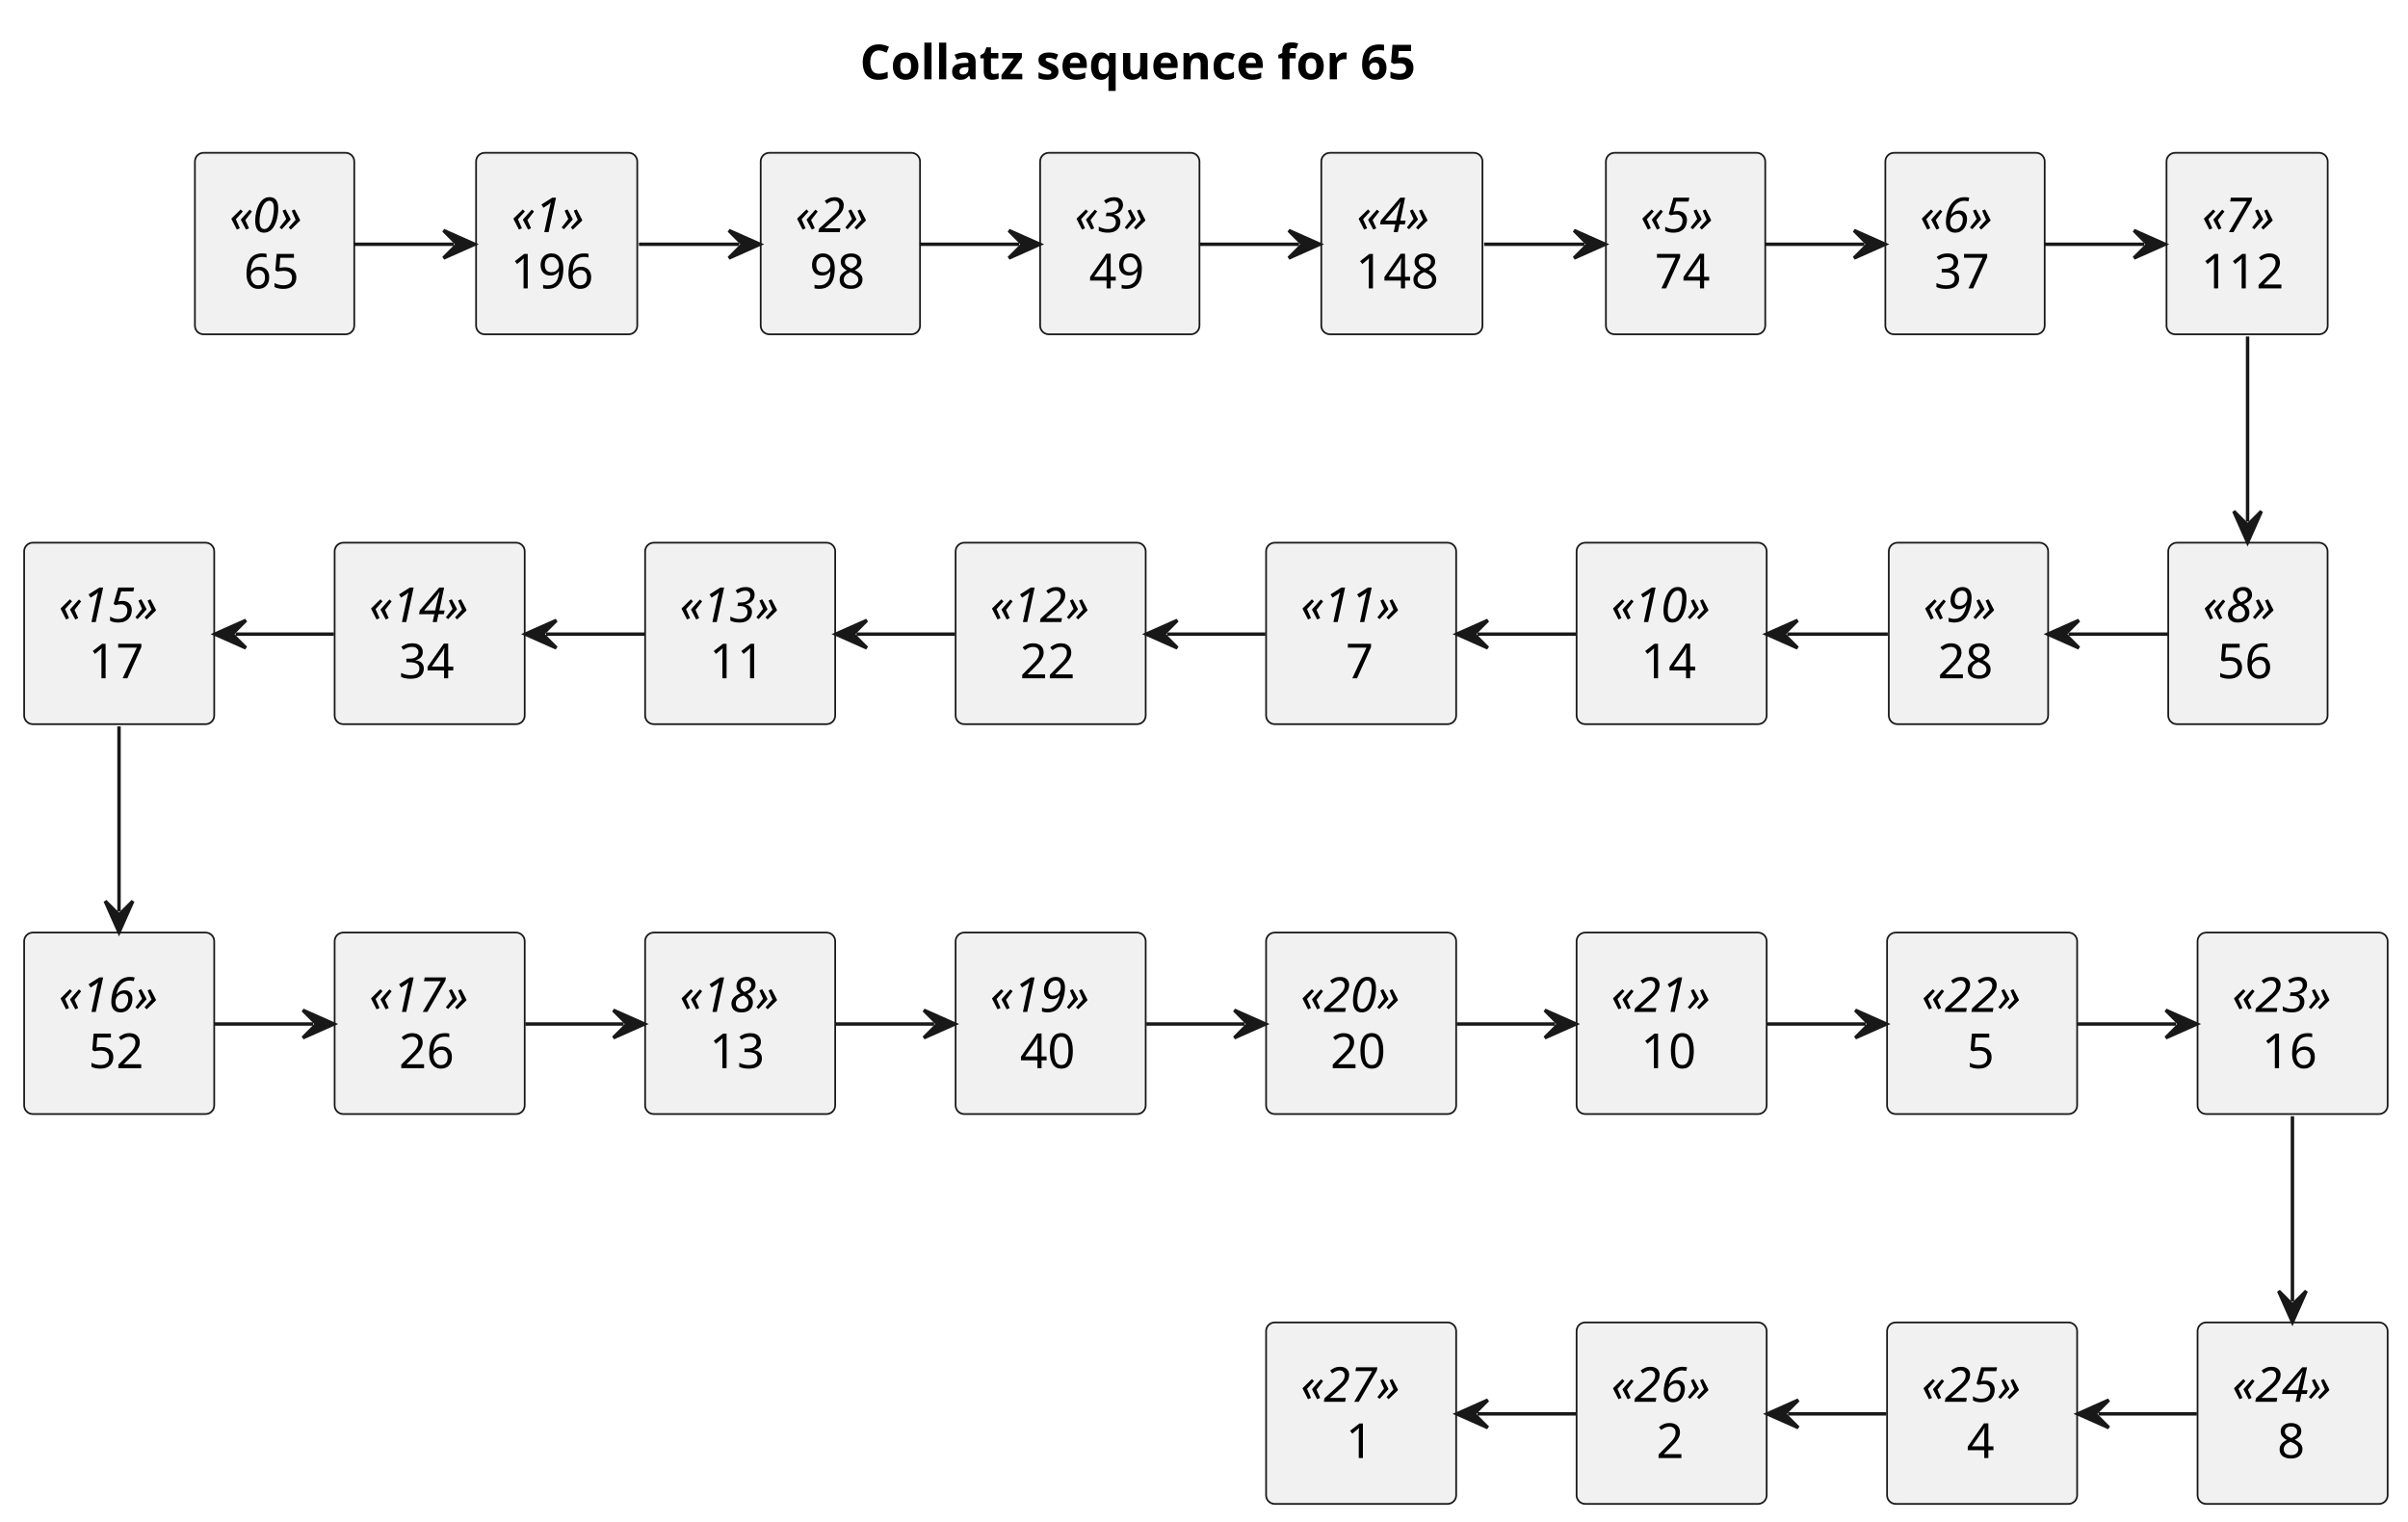
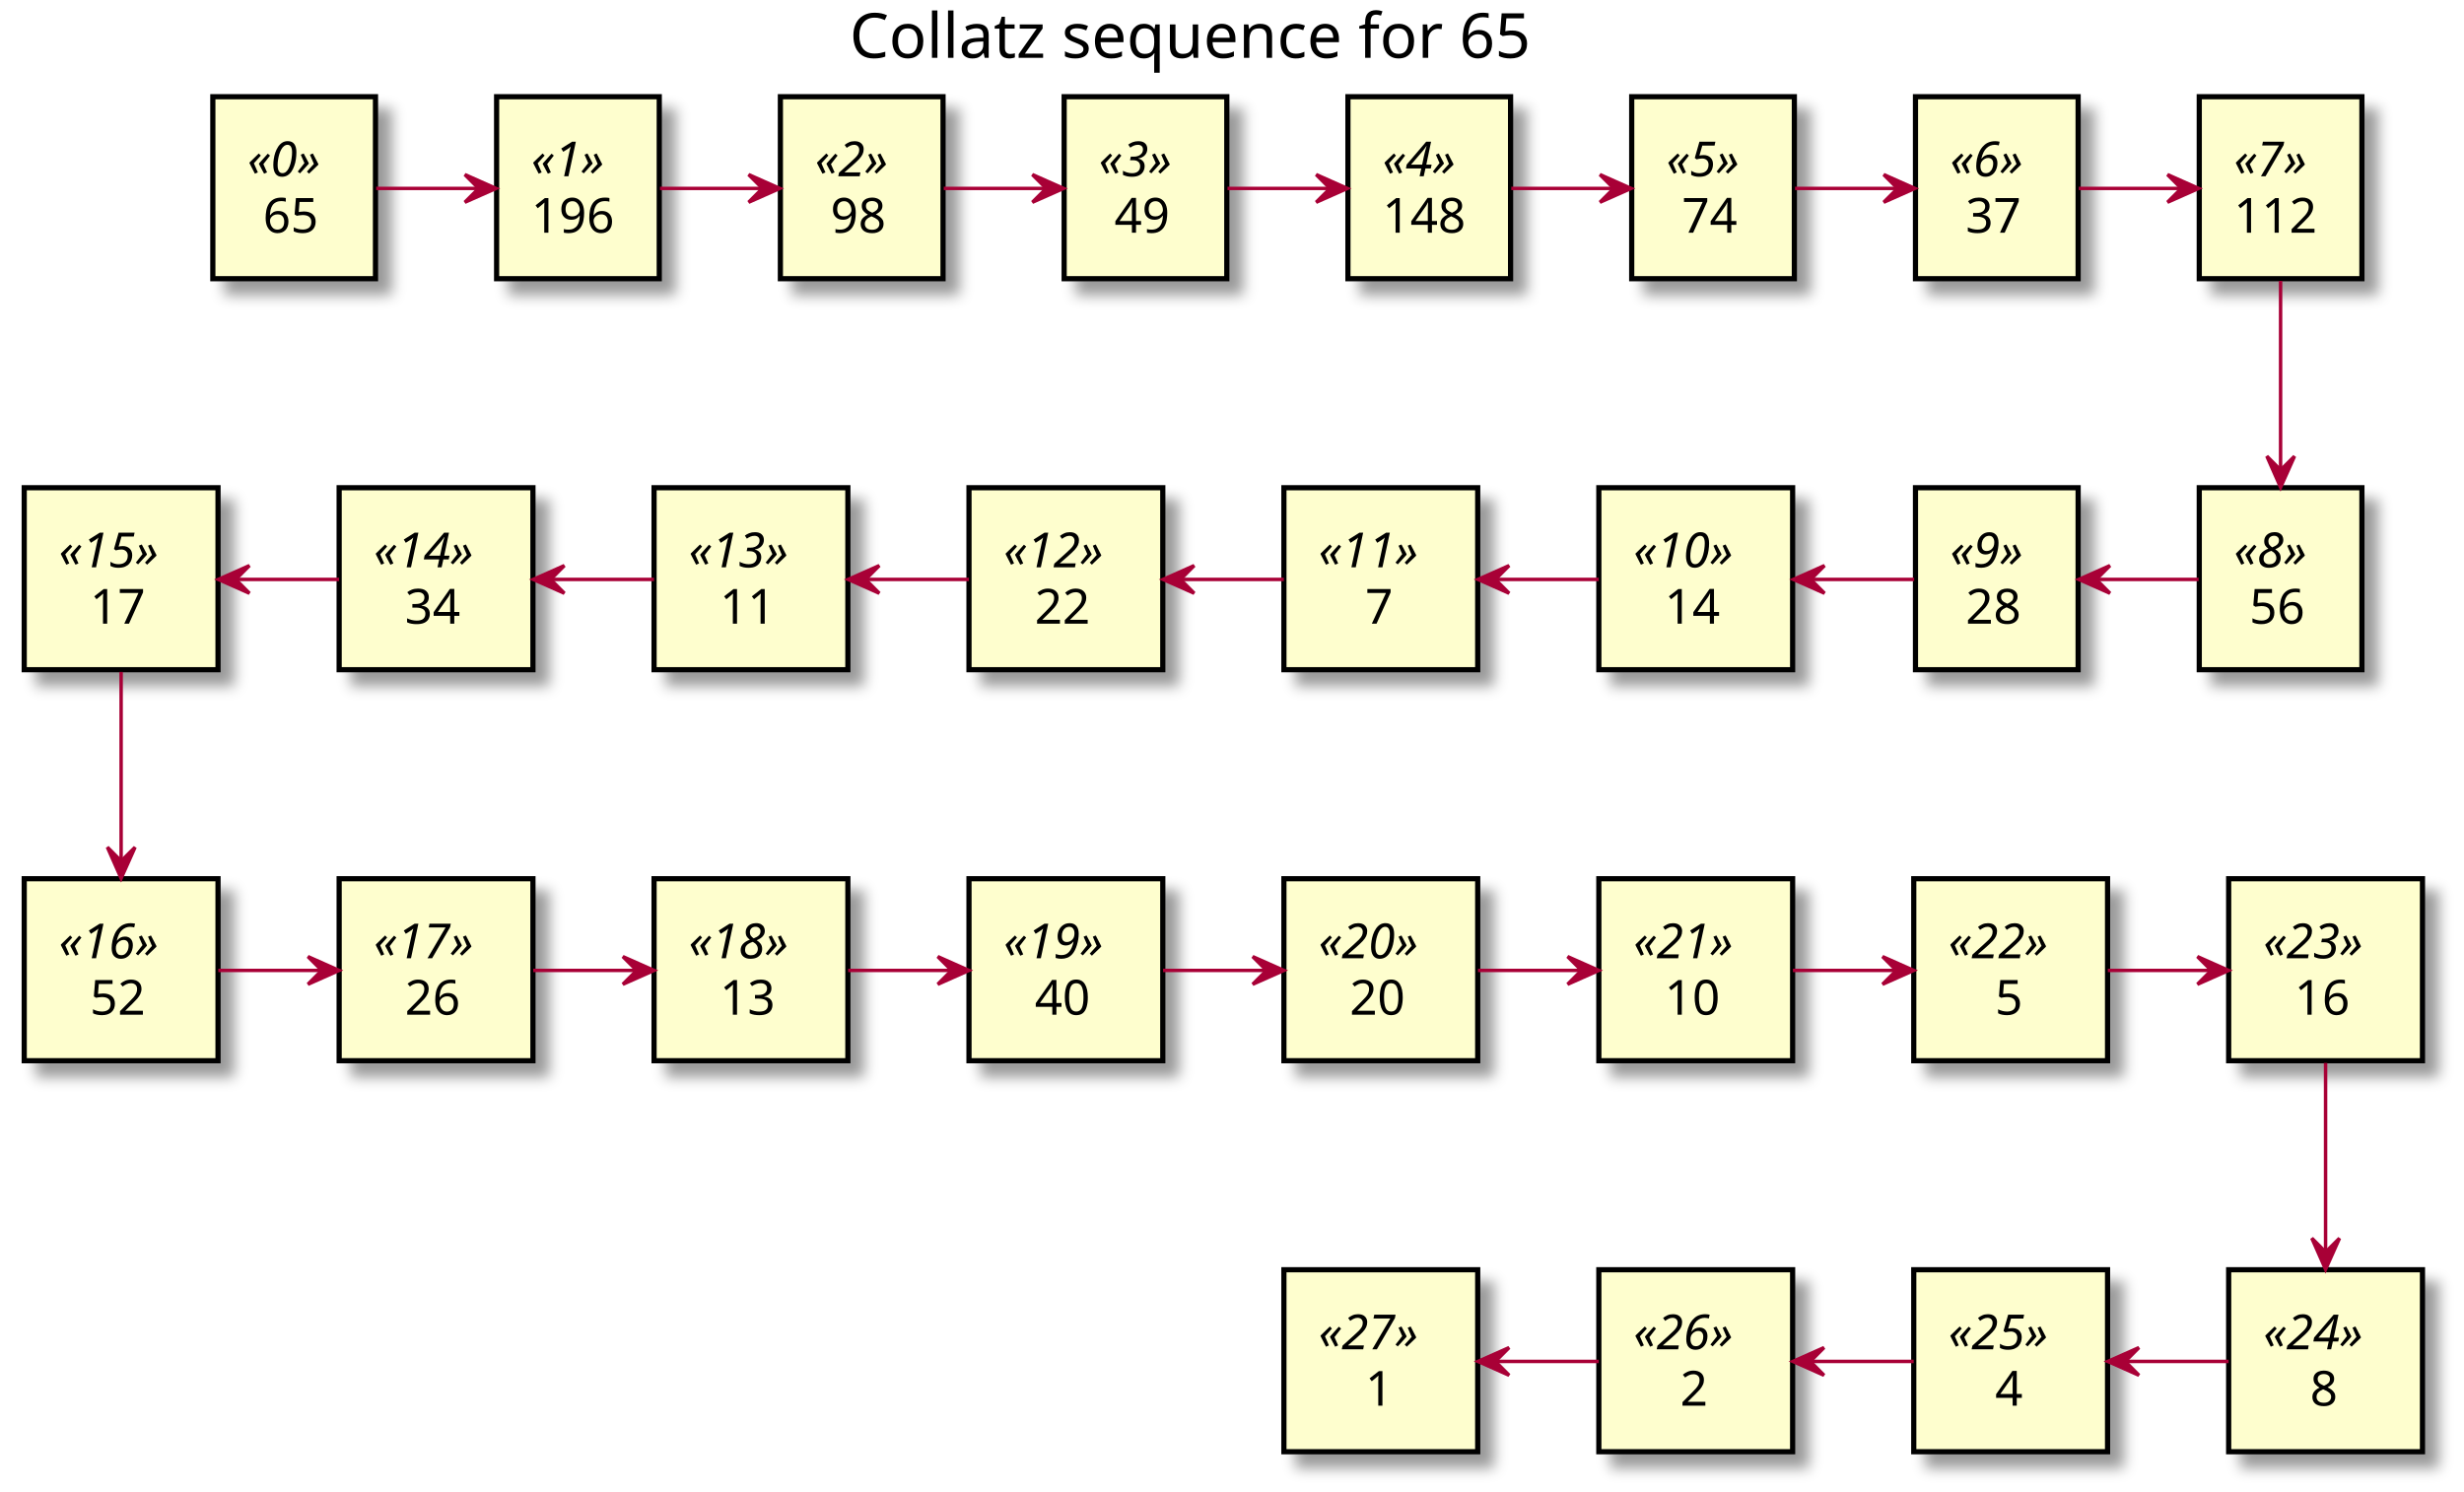
- <svg xmlns="http://www.w3.org/2000/svg" contentStyleType="text/css" height="441px" preserveAspectRatio="none" style="width:698px;height:441px;background:#FFFFFF;" version="1.1" viewBox="0 0 698 441" width="698px" zoomAndPan="magnify">
-   <defs />
+ <svg xmlns="http://www.w3.org/2000/svg" contentScriptType="application/ecmascript" contentStyleType="text/css" height="431px" preserveAspectRatio="none" style="width:712px;height:431px;background:#FFFFFF;" version="1.1" viewBox="0 0 712 431" width="712px" zoomAndPan="magnify">
+   <defs>
+     <filter height="300%" id="fkxlsqg061v2a" width="300%" x="-1" y="-1">
+       <feGaussianBlur result="blurOut" stdDeviation="2.0" />
+       <feColorMatrix in="blurOut" result="blurOut2" type="matrix" values="0 0 0 0 0 0 0 0 0 0 0 0 0 0 0 0 0 0 .4 0" />
+       <feOffset dx="4.0" dy="4.0" in="blurOut2" result="blurOut3" />
+       <feBlend in="SourceGraphic" in2="blurOut3" mode="normal" />
+     </filter>
+   </defs>
  <g>
-     <text fill="#000000" font-family="sans-serif" font-size="14" font-weight="bold" lengthAdjust="spacing" textLength="185.568" x="249.264" y="22.995">Collatz sequence for 65</text>
-     <g id="elem_65">
-       <rect fill="#F1F1F1" height="52.594" rx="2.5" ry="2.5" style="stroke:#181818;stroke-width:0.5;" width="46.188" x="56.5" y="44.297" />
-       <text fill="#000000" font-family="sans-serif" font-size="14" font-style="italic" lengthAdjust="spacing" textLength="26.189" x="66.5" y="67.292">«0»</text>
-       <text fill="#000000" font-family="sans-serif" font-size="14" lengthAdjust="spacing" textLength="17.814" x="70.687" y="83.589">65</text>
-     </g>
-     <g id="elem_196">
-       <rect fill="#F1F1F1" height="52.594" rx="2.5" ry="2.5" style="stroke:#181818;stroke-width:0.5;" width="46.722" x="138" y="44.297" />
-       <text fill="#000000" font-family="sans-serif" font-size="14" font-style="italic" lengthAdjust="spacing" textLength="26.189" x="148.267" y="67.292">«1»</text>
-       <text fill="#000000" font-family="sans-serif" font-size="14" lengthAdjust="spacing" textLength="26.722" x="148" y="83.589">196</text>
-     </g>
-     <g id="elem_98">
-       <rect fill="#F1F1F1" height="52.594" rx="2.5" ry="2.5" style="stroke:#181818;stroke-width:0.5;" width="46.188" x="220.5" y="44.297" />
-       <text fill="#000000" font-family="sans-serif" font-size="14" font-style="italic" lengthAdjust="spacing" textLength="26.189" x="230.5" y="67.292">«2»</text>
-       <text fill="#000000" font-family="sans-serif" font-size="14" lengthAdjust="spacing" textLength="17.814" x="234.687" y="83.589">98</text>
-     </g>
-     <g id="elem_49">
-       <rect fill="#F1F1F1" height="52.594" rx="2.5" ry="2.5" style="stroke:#181818;stroke-width:0.5;" width="46.188" x="301.5" y="44.297" />
-       <text fill="#000000" font-family="sans-serif" font-size="14" font-style="italic" lengthAdjust="spacing" textLength="26.189" x="311.5" y="67.292">«3»</text>
-       <text fill="#000000" font-family="sans-serif" font-size="14" lengthAdjust="spacing" textLength="17.814" x="315.687" y="83.589">49</text>
-     </g>
-     <g id="elem_148">
-       <rect fill="#F1F1F1" height="52.594" rx="2.5" ry="2.5" style="stroke:#181818;stroke-width:0.5;" width="46.722" x="383" y="44.297" />
-       <text fill="#000000" font-family="sans-serif" font-size="14" font-style="italic" lengthAdjust="spacing" textLength="26.189" x="393.267" y="67.292">«4»</text>
-       <text fill="#000000" font-family="sans-serif" font-size="14" lengthAdjust="spacing" textLength="26.722" x="393" y="83.589">148</text>
-     </g>
-     <g id="elem_74">
-       <rect fill="#F1F1F1" height="52.594" rx="2.5" ry="2.5" style="stroke:#181818;stroke-width:0.5;" width="46.188" x="465.5" y="44.297" />
-       <text fill="#000000" font-family="sans-serif" font-size="14" font-style="italic" lengthAdjust="spacing" textLength="26.189" x="475.5" y="67.292">«5»</text>
-       <text fill="#000000" font-family="sans-serif" font-size="14" lengthAdjust="spacing" textLength="17.814" x="479.687" y="83.589">74</text>
-     </g>
-     <g id="elem_37">
-       <rect fill="#F1F1F1" height="52.594" rx="2.5" ry="2.5" style="stroke:#181818;stroke-width:0.5;" width="46.188" x="546.5" y="44.297" />
-       <text fill="#000000" font-family="sans-serif" font-size="14" font-style="italic" lengthAdjust="spacing" textLength="26.189" x="556.5" y="67.292">«6»</text>
-       <text fill="#000000" font-family="sans-serif" font-size="14" lengthAdjust="spacing" textLength="17.814" x="560.687" y="83.589">37</text>
-     </g>
-     <g id="elem_112">
-       <rect fill="#F1F1F1" height="52.594" rx="2.5" ry="2.5" style="stroke:#181818;stroke-width:0.5;" width="46.722" x="628" y="44.297" />
-       <text fill="#000000" font-family="sans-serif" font-size="14" font-style="italic" lengthAdjust="spacing" textLength="26.189" x="638.267" y="67.292">«7»</text>
-       <text fill="#000000" font-family="sans-serif" font-size="14" lengthAdjust="spacing" textLength="26.722" x="638" y="83.589">112</text>
-     </g>
-     <g id="elem_56">
-       <rect fill="#F1F1F1" height="52.594" rx="2.5" ry="2.5" style="stroke:#181818;stroke-width:0.5;" width="46.188" x="628.5" y="157.297" />
-       <text fill="#000000" font-family="sans-serif" font-size="14" font-style="italic" lengthAdjust="spacing" textLength="26.189" x="638.5" y="180.292">«8»</text>
-       <text fill="#000000" font-family="sans-serif" font-size="14" lengthAdjust="spacing" textLength="17.814" x="642.687" y="196.589">56</text>
-     </g>
-     <g id="elem_28">
-       <rect fill="#F1F1F1" height="52.594" rx="2.5" ry="2.5" style="stroke:#181818;stroke-width:0.5;" width="46.188" x="547.5" y="157.297" />
-       <text fill="#000000" font-family="sans-serif" font-size="14" font-style="italic" lengthAdjust="spacing" textLength="26.189" x="557.5" y="180.292">«9»</text>
-       <text fill="#000000" font-family="sans-serif" font-size="14" lengthAdjust="spacing" textLength="17.814" x="561.687" y="196.589">28</text>
-     </g>
-     <g id="elem_14">
-       <rect fill="#F1F1F1" height="52.594" rx="2.5" ry="2.5" style="stroke:#181818;stroke-width:0.5;" width="55.096" x="457" y="157.297" />
-       <text fill="#000000" font-family="sans-serif" font-size="14" font-style="italic" lengthAdjust="spacing" textLength="35.096" x="467" y="180.292">«10»</text>
-       <text fill="#000000" font-family="sans-serif" font-size="14" lengthAdjust="spacing" textLength="17.814" x="475.641" y="196.589">14</text>
-     </g>
-     <g id="elem_7">
-       <rect fill="#F1F1F1" height="52.594" rx="2.5" ry="2.5" style="stroke:#181818;stroke-width:0.5;" width="55.096" x="367" y="157.297" />
-       <text fill="#000000" font-family="sans-serif" font-size="14" font-style="italic" lengthAdjust="spacing" textLength="35.096" x="377" y="180.292">«11»</text>
-       <text fill="#000000" font-family="sans-serif" font-size="14" lengthAdjust="spacing" textLength="8.907" x="390.094" y="196.589">7</text>
-     </g>
-     <g id="elem_22">
-       <rect fill="#F1F1F1" height="52.594" rx="2.5" ry="2.5" style="stroke:#181818;stroke-width:0.5;" width="55.096" x="277" y="157.297" />
-       <text fill="#000000" font-family="sans-serif" font-size="14" font-style="italic" lengthAdjust="spacing" textLength="35.096" x="287" y="180.292">«12»</text>
-       <text fill="#000000" font-family="sans-serif" font-size="14" lengthAdjust="spacing" textLength="17.814" x="295.641" y="196.589">22</text>
-     </g>
-     <g id="elem_11">
-       <rect fill="#F1F1F1" height="52.594" rx="2.5" ry="2.5" style="stroke:#181818;stroke-width:0.5;" width="55.096" x="187" y="157.297" />
-       <text fill="#000000" font-family="sans-serif" font-size="14" font-style="italic" lengthAdjust="spacing" textLength="35.096" x="197" y="180.292">«13»</text>
-       <text fill="#000000" font-family="sans-serif" font-size="14" lengthAdjust="spacing" textLength="17.814" x="205.641" y="196.589">11</text>
-     </g>
-     <g id="elem_34">
-       <rect fill="#F1F1F1" height="52.594" rx="2.5" ry="2.5" style="stroke:#181818;stroke-width:0.5;" width="55.096" x="97" y="157.297" />
-       <text fill="#000000" font-family="sans-serif" font-size="14" font-style="italic" lengthAdjust="spacing" textLength="35.096" x="107" y="180.292">«14»</text>
-       <text fill="#000000" font-family="sans-serif" font-size="14" lengthAdjust="spacing" textLength="17.814" x="115.641" y="196.589">34</text>
-     </g>
-     <g id="elem_17">
-       <rect fill="#F1F1F1" height="52.594" rx="2.5" ry="2.5" style="stroke:#181818;stroke-width:0.5;" width="55.096" x="7" y="157.297" />
-       <text fill="#000000" font-family="sans-serif" font-size="14" font-style="italic" lengthAdjust="spacing" textLength="35.096" x="17" y="180.292">«15»</text>
-       <text fill="#000000" font-family="sans-serif" font-size="14" lengthAdjust="spacing" textLength="17.814" x="25.641" y="196.589">17</text>
-     </g>
-     <g id="elem_52">
-       <rect fill="#F1F1F1" height="52.594" rx="2.5" ry="2.5" style="stroke:#181818;stroke-width:0.5;" width="55.096" x="7" y="270.297" />
-       <text fill="#000000" font-family="sans-serif" font-size="14" font-style="italic" lengthAdjust="spacing" textLength="35.096" x="17" y="293.292">«16»</text>
-       <text fill="#000000" font-family="sans-serif" font-size="14" lengthAdjust="spacing" textLength="17.814" x="25.641" y="309.589">52</text>
-     </g>
-     <g id="elem_26">
-       <rect fill="#F1F1F1" height="52.594" rx="2.5" ry="2.5" style="stroke:#181818;stroke-width:0.5;" width="55.096" x="97" y="270.297" />
-       <text fill="#000000" font-family="sans-serif" font-size="14" font-style="italic" lengthAdjust="spacing" textLength="35.096" x="107" y="293.292">«17»</text>
-       <text fill="#000000" font-family="sans-serif" font-size="14" lengthAdjust="spacing" textLength="17.814" x="115.641" y="309.589">26</text>
-     </g>
-     <g id="elem_13">
-       <rect fill="#F1F1F1" height="52.594" rx="2.5" ry="2.5" style="stroke:#181818;stroke-width:0.5;" width="55.096" x="187" y="270.297" />
-       <text fill="#000000" font-family="sans-serif" font-size="14" font-style="italic" lengthAdjust="spacing" textLength="35.096" x="197" y="293.292">«18»</text>
-       <text fill="#000000" font-family="sans-serif" font-size="14" lengthAdjust="spacing" textLength="17.814" x="205.641" y="309.589">13</text>
-     </g>
-     <g id="elem_40">
-       <rect fill="#F1F1F1" height="52.594" rx="2.5" ry="2.5" style="stroke:#181818;stroke-width:0.5;" width="55.096" x="277" y="270.297" />
-       <text fill="#000000" font-family="sans-serif" font-size="14" font-style="italic" lengthAdjust="spacing" textLength="35.096" x="287" y="293.292">«19»</text>
-       <text fill="#000000" font-family="sans-serif" font-size="14" lengthAdjust="spacing" textLength="17.814" x="295.641" y="309.589">40</text>
-     </g>
-     <g id="elem_20">
-       <rect fill="#F1F1F1" height="52.594" rx="2.5" ry="2.5" style="stroke:#181818;stroke-width:0.5;" width="55.096" x="367" y="270.297" />
-       <text fill="#000000" font-family="sans-serif" font-size="14" font-style="italic" lengthAdjust="spacing" textLength="35.096" x="377" y="293.292">«20»</text>
-       <text fill="#000000" font-family="sans-serif" font-size="14" lengthAdjust="spacing" textLength="17.814" x="385.641" y="309.589">20</text>
-     </g>
-     <g id="elem_10">
-       <rect fill="#F1F1F1" height="52.594" rx="2.5" ry="2.5" style="stroke:#181818;stroke-width:0.5;" width="55.096" x="457" y="270.297" />
-       <text fill="#000000" font-family="sans-serif" font-size="14" font-style="italic" lengthAdjust="spacing" textLength="35.096" x="467" y="293.292">«21»</text>
-       <text fill="#000000" font-family="sans-serif" font-size="14" lengthAdjust="spacing" textLength="17.814" x="475.641" y="309.589">10</text>
-     </g>
-     <g id="elem_5">
-       <rect fill="#F1F1F1" height="52.594" rx="2.5" ry="2.5" style="stroke:#181818;stroke-width:0.5;" width="55.096" x="547" y="270.297" />
-       <text fill="#000000" font-family="sans-serif" font-size="14" font-style="italic" lengthAdjust="spacing" textLength="35.096" x="557" y="293.292">«22»</text>
-       <text fill="#000000" font-family="sans-serif" font-size="14" lengthAdjust="spacing" textLength="8.907" x="570.094" y="309.589">5</text>
-     </g>
-     <g id="elem_16">
-       <rect fill="#F1F1F1" height="52.594" rx="2.5" ry="2.5" style="stroke:#181818;stroke-width:0.5;" width="55.096" x="637" y="270.297" />
-       <text fill="#000000" font-family="sans-serif" font-size="14" font-style="italic" lengthAdjust="spacing" textLength="35.096" x="647" y="293.292">«23»</text>
-       <text fill="#000000" font-family="sans-serif" font-size="14" lengthAdjust="spacing" textLength="17.814" x="655.641" y="309.589">16</text>
-     </g>
-     <g id="elem_8">
-       <rect fill="#F1F1F1" height="52.594" rx="2.5" ry="2.5" style="stroke:#181818;stroke-width:0.5;" width="55.096" x="637" y="383.297" />
-       <text fill="#000000" font-family="sans-serif" font-size="14" font-style="italic" lengthAdjust="spacing" textLength="35.096" x="647" y="406.292">«24»</text>
-       <text fill="#000000" font-family="sans-serif" font-size="14" lengthAdjust="spacing" textLength="8.907" x="660.094" y="422.589">8</text>
-     </g>
-     <g id="elem_4">
-       <rect fill="#F1F1F1" height="52.594" rx="2.5" ry="2.5" style="stroke:#181818;stroke-width:0.5;" width="55.096" x="547" y="383.297" />
-       <text fill="#000000" font-family="sans-serif" font-size="14" font-style="italic" lengthAdjust="spacing" textLength="35.096" x="557" y="406.292">«25»</text>
-       <text fill="#000000" font-family="sans-serif" font-size="14" lengthAdjust="spacing" textLength="8.907" x="570.094" y="422.589">4</text>
-     </g>
-     <g id="elem_2">
-       <rect fill="#F1F1F1" height="52.594" rx="2.5" ry="2.5" style="stroke:#181818;stroke-width:0.5;" width="55.096" x="457" y="383.297" />
-       <text fill="#000000" font-family="sans-serif" font-size="14" font-style="italic" lengthAdjust="spacing" textLength="35.096" x="467" y="406.292">«26»</text>
-       <text fill="#000000" font-family="sans-serif" font-size="14" lengthAdjust="spacing" textLength="8.907" x="480.094" y="422.589">2</text>
-     </g>
-     <g id="elem_1">
-       <rect fill="#F1F1F1" height="52.594" rx="2.5" ry="2.5" style="stroke:#181818;stroke-width:0.5;" width="55.096" x="367" y="383.297" />
-       <text fill="#000000" font-family="sans-serif" font-size="14" font-style="italic" lengthAdjust="spacing" textLength="35.096" x="377" y="406.292">«27»</text>
-       <text fill="#000000" font-family="sans-serif" font-size="14" lengthAdjust="spacing" textLength="8.907" x="390.094" y="422.589">1</text>
-     </g>
-     <g id="link_65_196">
-       <path d="M102.56,70.797 C114.23,70.797 119.89,70.797 131.56,70.797 " fill="none" id="65-to-196" style="stroke:#181818;stroke-width:1.0;" />
-       <polygon fill="#181818" points="137.56,70.797,128.56,66.797,132.56,70.797,128.56,74.797,137.56,70.797" style="stroke:#181818;stroke-width:1.0;" />
-     </g>
-     <g id="link_196_98">
-       <path d="M185.2,70.797 C196.89,70.797 202.58,70.797 214.27,70.797 " fill="none" id="196-to-98" style="stroke:#181818;stroke-width:1.0;" />
-       <polygon fill="#181818" points="220.27,70.797,211.27,66.797,215.27,70.797,211.27,74.797,220.27,70.797" style="stroke:#181818;stroke-width:1.0;" />
-     </g>
-     <g id="link_98_49">
-       <path d="M266.6,70.797 C278.21,70.797 283.82,70.797 295.43,70.797 " fill="none" id="98-to-49" style="stroke:#181818;stroke-width:1.0;" />
-       <polygon fill="#181818" points="301.43,70.797,292.43,66.797,296.43,70.797,292.43,74.797,301.43,70.797" style="stroke:#181818;stroke-width:1.0;" />
-     </g>
-     <g id="link_49_148">
-       <path d="M347.56,70.797 C359.23,70.797 364.89,70.797 376.56,70.797 " fill="none" id="49-to-148" style="stroke:#181818;stroke-width:1.0;" />
-       <polygon fill="#181818" points="382.56,70.797,373.56,66.797,377.56,70.797,373.56,74.797,382.56,70.797" style="stroke:#181818;stroke-width:1.0;" />
-     </g>
-     <g id="link_148_74">
-       <path d="M430.2,70.797 C441.89,70.797 447.58,70.797 459.27,70.797 " fill="none" id="148-to-74" style="stroke:#181818;stroke-width:1.0;" />
-       <polygon fill="#181818" points="465.27,70.797,456.27,66.797,460.27,70.797,456.27,74.797,465.27,70.797" style="stroke:#181818;stroke-width:1.0;" />
-     </g>
-     <g id="link_74_37">
-       <path d="M511.6,70.797 C523.21,70.797 528.82,70.797 540.43,70.797 " fill="none" id="74-to-37" style="stroke:#181818;stroke-width:1.0;" />
-       <polygon fill="#181818" points="546.43,70.797,537.43,66.797,541.43,70.797,537.43,74.797,546.43,70.797" style="stroke:#181818;stroke-width:1.0;" />
-     </g>
-     <g id="link_37_112">
-       <path d="M592.56,70.797 C604.23,70.797 609.89,70.797 621.56,70.797 " fill="none" id="37-to-112" style="stroke:#181818;stroke-width:1.0;" />
-       <polygon fill="#181818" points="627.56,70.797,618.56,66.797,622.56,70.797,618.56,74.797,627.56,70.797" style="stroke:#181818;stroke-width:1.0;" />
-     </g>
-     <g id="link_112_56">
-       <path d="M651.5,97.537 C651.5,115.477 651.5,133.287 651.5,151.187 " fill="none" id="112-to-56" style="stroke:#181818;stroke-width:1.0;" />
-       <polygon fill="#181818" points="651.5,157.187,655.5,148.187,651.5,152.187,647.5,148.187,651.5,157.187" style="stroke:#181818;stroke-width:1.0;" />
-     </g>
-     <g id="link_28_56">
-       <path d="M599.6,183.797 C611.21,183.797 616.82,183.797 628.43,183.797 " fill="none" id="28-backto-56" style="stroke:#181818;stroke-width:1.0;" />
-       <polygon fill="#181818" points="593.6,183.797,602.6,187.797,598.6,183.797,602.6,179.797,593.6,183.797" style="stroke:#181818;stroke-width:1.0;" />
-     </g>
-     <g id="link_14_28">
-       <path d="M518.05,183.797 C529.77,183.797 535.49,183.797 547.21,183.797 " fill="none" id="14-backto-28" style="stroke:#181818;stroke-width:1.0;" />
-       <polygon fill="#181818" points="512.05,183.797,521.05,187.797,517.05,183.797,521.05,179.797,512.05,183.797" style="stroke:#181818;stroke-width:1.0;" />
-     </g>
-     <g id="link_7_14">
-       <path d="M428.27,183.797 C439.78,183.797 445.28,183.797 456.79,183.797 " fill="none" id="7-backto-14" style="stroke:#181818;stroke-width:1.0;" />
-       <polygon fill="#181818" points="422.27,183.797,431.27,187.797,427.27,183.797,431.27,179.797,422.27,183.797" style="stroke:#181818;stroke-width:1.0;" />
-     </g>
-     <g id="link_22_7">
-       <path d="M338.27,183.797 C349.78,183.797 355.28,183.797 366.79,183.797 " fill="none" id="22-backto-7" style="stroke:#181818;stroke-width:1.0;" />
-       <polygon fill="#181818" points="332.27,183.797,341.27,187.797,337.27,183.797,341.27,179.797,332.27,183.797" style="stroke:#181818;stroke-width:1.0;" />
-     </g>
-     <g id="link_11_22">
-       <path d="M248.27,183.797 C259.78,183.797 265.28,183.797 276.79,183.797 " fill="none" id="11-backto-22" style="stroke:#181818;stroke-width:1.0;" />
-       <polygon fill="#181818" points="242.27,183.797,251.27,187.797,247.27,183.797,251.27,179.797,242.27,183.797" style="stroke:#181818;stroke-width:1.0;" />
-     </g>
-     <g id="link_34_11">
-       <path d="M158.27,183.797 C169.78,183.797 175.28,183.797 186.79,183.797 " fill="none" id="34-backto-11" style="stroke:#181818;stroke-width:1.0;" />
-       <polygon fill="#181818" points="152.27,183.797,161.27,187.797,157.27,183.797,161.27,179.797,152.27,183.797" style="stroke:#181818;stroke-width:1.0;" />
-     </g>
-     <g id="link_17_34">
-       <path d="M68.27,183.797 C79.78,183.797 85.28,183.797 96.79,183.797 " fill="none" id="17-backto-34" style="stroke:#181818;stroke-width:1.0;" />
-       <polygon fill="#181818" points="62.27,183.797,71.27,187.797,67.27,183.797,71.27,179.797,62.27,183.797" style="stroke:#181818;stroke-width:1.0;" />
-     </g>
-     <g id="link_17_52">
-       <path d="M34.5,210.537 C34.5,228.477 34.5,246.287 34.5,264.187 " fill="none" id="17-to-52" style="stroke:#181818;stroke-width:1.0;" />
-       <polygon fill="#181818" points="34.5,270.187,38.5,261.187,34.5,265.187,30.5,261.187,34.5,270.187" style="stroke:#181818;stroke-width:1.0;" />
-     </g>
-     <g id="link_52_26">
-       <path d="M62.27,296.797 C73.78,296.797 79.28,296.797 90.79,296.797 " fill="none" id="52-to-26" style="stroke:#181818;stroke-width:1.0;" />
-       <polygon fill="#181818" points="96.79,296.797,87.79,292.797,91.79,296.797,87.79,300.797,96.79,296.797" style="stroke:#181818;stroke-width:1.0;" />
-     </g>
-     <g id="link_26_13">
-       <path d="M152.27,296.797 C163.78,296.797 169.28,296.797 180.79,296.797 " fill="none" id="26-to-13" style="stroke:#181818;stroke-width:1.0;" />
-       <polygon fill="#181818" points="186.79,296.797,177.79,292.797,181.79,296.797,177.79,300.797,186.79,296.797" style="stroke:#181818;stroke-width:1.0;" />
-     </g>
-     <g id="link_13_40">
-       <path d="M242.27,296.797 C253.78,296.797 259.28,296.797 270.79,296.797 " fill="none" id="13-to-40" style="stroke:#181818;stroke-width:1.0;" />
-       <polygon fill="#181818" points="276.79,296.797,267.79,292.797,271.79,296.797,267.79,300.797,276.79,296.797" style="stroke:#181818;stroke-width:1.0;" />
-     </g>
-     <g id="link_40_20">
-       <path d="M332.27,296.797 C343.78,296.797 349.28,296.797 360.79,296.797 " fill="none" id="40-to-20" style="stroke:#181818;stroke-width:1.0;" />
-       <polygon fill="#181818" points="366.79,296.797,357.79,292.797,361.79,296.797,357.79,300.797,366.79,296.797" style="stroke:#181818;stroke-width:1.0;" />
-     </g>
-     <g id="link_20_10">
-       <path d="M422.27,296.797 C433.78,296.797 439.28,296.797 450.79,296.797 " fill="none" id="20-to-10" style="stroke:#181818;stroke-width:1.0;" />
-       <polygon fill="#181818" points="456.79,296.797,447.79,292.797,451.79,296.797,447.79,300.797,456.79,296.797" style="stroke:#181818;stroke-width:1.0;" />
-     </g>
-     <g id="link_10_5">
-       <path d="M512.27,296.797 C523.78,296.797 529.28,296.797 540.79,296.797 " fill="none" id="10-to-5" style="stroke:#181818;stroke-width:1.0;" />
-       <polygon fill="#181818" points="546.79,296.797,537.79,292.797,541.79,296.797,537.79,300.797,546.79,296.797" style="stroke:#181818;stroke-width:1.0;" />
-     </g>
-     <g id="link_5_16">
-       <path d="M602.27,296.797 C613.78,296.797 619.28,296.797 630.79,296.797 " fill="none" id="5-to-16" style="stroke:#181818;stroke-width:1.0;" />
-       <polygon fill="#181818" points="636.79,296.797,627.79,292.797,631.79,296.797,627.79,300.797,636.79,296.797" style="stroke:#181818;stroke-width:1.0;" />
-     </g>
-     <g id="link_16_8">
-       <path d="M664.5,323.537 C664.5,341.477 664.5,359.287 664.5,377.187 " fill="none" id="16-to-8" style="stroke:#181818;stroke-width:1.0;" />
-       <polygon fill="#181818" points="664.5,383.187,668.5,374.187,664.5,378.187,660.5,374.187,664.5,383.187" style="stroke:#181818;stroke-width:1.0;" />
-     </g>
-     <g id="link_4_8">
-       <path d="M608.27,409.797 C619.78,409.797 625.28,409.797 636.79,409.797 " fill="none" id="4-backto-8" style="stroke:#181818;stroke-width:1.0;" />
-       <polygon fill="#181818" points="602.27,409.797,611.27,413.797,607.27,409.797,611.27,405.797,602.27,409.797" style="stroke:#181818;stroke-width:1.0;" />
-     </g>
-     <g id="link_2_4">
-       <path d="M518.27,409.797 C529.78,409.797 535.28,409.797 546.79,409.797 " fill="none" id="2-backto-4" style="stroke:#181818;stroke-width:1.0;" />
-       <polygon fill="#181818" points="512.27,409.797,521.27,413.797,517.27,409.797,521.27,405.797,512.27,409.797" style="stroke:#181818;stroke-width:1.0;" />
-     </g>
-     <g id="link_1_2">
-       <path d="M428.27,409.797 C439.78,409.797 445.28,409.797 456.79,409.797 " fill="none" id="1-backto-2" style="stroke:#181818;stroke-width:1.0;" />
-       <polygon fill="#181818" points="422.27,409.797,431.27,413.797,427.27,409.797,431.27,405.797,422.27,409.797" style="stroke:#181818;stroke-width:1.0;" />
-     </g>
+     <text fill="#000000" font-family="sans-serif" font-size="18" lengthAdjust="spacing" textLength="208" x="245.5" y="16.708">Collatz sequence for 65</text>
+     <rect fill="#FEFECE" filter="url(#fkxlsqg061v2a)" height="52.594" style="stroke:#000000;stroke-width:1.5;" width="47" x="61.5" y="27.953" />
+     <text fill="#000000" font-family="sans-serif" font-size="14" font-style="italic" lengthAdjust="spacing" textLength="27" x="71.5" y="50.948">«0»</text>
+     <text fill="#000000" font-family="sans-serif" font-size="14" lengthAdjust="spacing" textLength="18" x="76" y="67.245">65</text>
+     <rect fill="#FEFECE" filter="url(#fkxlsqg061v2a)" height="52.594" style="stroke:#000000;stroke-width:1.5;" width="47" x="143.5" y="27.953" />
+     <text fill="#000000" font-family="sans-serif" font-size="14" font-style="italic" lengthAdjust="spacing" textLength="27" x="153.5" y="50.948">«1»</text>
+     <text fill="#000000" font-family="sans-serif" font-size="14" lengthAdjust="spacing" textLength="27" x="153.5" y="67.245">196</text>
+     <rect fill="#FEFECE" filter="url(#fkxlsqg061v2a)" height="52.594" style="stroke:#000000;stroke-width:1.5;" width="47" x="225.5" y="27.953" />
+     <text fill="#000000" font-family="sans-serif" font-size="14" font-style="italic" lengthAdjust="spacing" textLength="27" x="235.5" y="50.948">«2»</text>
+     <text fill="#000000" font-family="sans-serif" font-size="14" lengthAdjust="spacing" textLength="18" x="240" y="67.245">98</text>
+     <rect fill="#FEFECE" filter="url(#fkxlsqg061v2a)" height="52.594" style="stroke:#000000;stroke-width:1.5;" width="47" x="307.5" y="27.953" />
+     <text fill="#000000" font-family="sans-serif" font-size="14" font-style="italic" lengthAdjust="spacing" textLength="27" x="317.5" y="50.948">«3»</text>
+     <text fill="#000000" font-family="sans-serif" font-size="14" lengthAdjust="spacing" textLength="18" x="322" y="67.245">49</text>
+     <rect fill="#FEFECE" filter="url(#fkxlsqg061v2a)" height="52.594" style="stroke:#000000;stroke-width:1.5;" width="47" x="389.5" y="27.953" />
+     <text fill="#000000" font-family="sans-serif" font-size="14" font-style="italic" lengthAdjust="spacing" textLength="27" x="399.5" y="50.948">«4»</text>
+     <text fill="#000000" font-family="sans-serif" font-size="14" lengthAdjust="spacing" textLength="27" x="399.5" y="67.245">148</text>
+     <rect fill="#FEFECE" filter="url(#fkxlsqg061v2a)" height="52.594" style="stroke:#000000;stroke-width:1.5;" width="47" x="471.5" y="27.953" />
+     <text fill="#000000" font-family="sans-serif" font-size="14" font-style="italic" lengthAdjust="spacing" textLength="27" x="481.5" y="50.948">«5»</text>
+     <text fill="#000000" font-family="sans-serif" font-size="14" lengthAdjust="spacing" textLength="18" x="486" y="67.245">74</text>
+     <rect fill="#FEFECE" filter="url(#fkxlsqg061v2a)" height="52.594" style="stroke:#000000;stroke-width:1.5;" width="47" x="553.5" y="27.953" />
+     <text fill="#000000" font-family="sans-serif" font-size="14" font-style="italic" lengthAdjust="spacing" textLength="27" x="563.5" y="50.948">«6»</text>
+     <text fill="#000000" font-family="sans-serif" font-size="14" lengthAdjust="spacing" textLength="18" x="568" y="67.245">37</text>
+     <rect fill="#FEFECE" filter="url(#fkxlsqg061v2a)" height="52.594" style="stroke:#000000;stroke-width:1.5;" width="47" x="635.5" y="27.953" />
+     <text fill="#000000" font-family="sans-serif" font-size="14" font-style="italic" lengthAdjust="spacing" textLength="27" x="645.5" y="50.948">«7»</text>
+     <text fill="#000000" font-family="sans-serif" font-size="14" lengthAdjust="spacing" textLength="27" x="645.5" y="67.245">112</text>
+     <rect fill="#FEFECE" filter="url(#fkxlsqg061v2a)" height="52.594" style="stroke:#000000;stroke-width:1.5;" width="47" x="635.5" y="140.953" />
+     <text fill="#000000" font-family="sans-serif" font-size="14" font-style="italic" lengthAdjust="spacing" textLength="27" x="645.5" y="163.948">«8»</text>
+     <text fill="#000000" font-family="sans-serif" font-size="14" lengthAdjust="spacing" textLength="18" x="650" y="180.245">56</text>
+     <rect fill="#FEFECE" filter="url(#fkxlsqg061v2a)" height="52.594" style="stroke:#000000;stroke-width:1.5;" width="47" x="553.5" y="140.953" />
+     <text fill="#000000" font-family="sans-serif" font-size="14" font-style="italic" lengthAdjust="spacing" textLength="27" x="563.5" y="163.948">«9»</text>
+     <text fill="#000000" font-family="sans-serif" font-size="14" lengthAdjust="spacing" textLength="18" x="568" y="180.245">28</text>
+     <rect fill="#FEFECE" filter="url(#fkxlsqg061v2a)" height="52.594" style="stroke:#000000;stroke-width:1.5;" width="56" x="462" y="140.953" />
+     <text fill="#000000" font-family="sans-serif" font-size="14" font-style="italic" lengthAdjust="spacing" textLength="36" x="472" y="163.948">«10»</text>
+     <text fill="#000000" font-family="sans-serif" font-size="14" lengthAdjust="spacing" textLength="18" x="481" y="180.245">14</text>
+     <rect fill="#FEFECE" filter="url(#fkxlsqg061v2a)" height="52.594" style="stroke:#000000;stroke-width:1.5;" width="56" x="371" y="140.953" />
+     <text fill="#000000" font-family="sans-serif" font-size="14" font-style="italic" lengthAdjust="spacing" textLength="36" x="381" y="163.948">«11»</text>
+     <text fill="#000000" font-family="sans-serif" font-size="14" lengthAdjust="spacing" textLength="9" x="394.5" y="180.245">7</text>
+     <rect fill="#FEFECE" filter="url(#fkxlsqg061v2a)" height="52.594" style="stroke:#000000;stroke-width:1.5;" width="56" x="280" y="140.953" />
+     <text fill="#000000" font-family="sans-serif" font-size="14" font-style="italic" lengthAdjust="spacing" textLength="36" x="290" y="163.948">«12»</text>
+     <text fill="#000000" font-family="sans-serif" font-size="14" lengthAdjust="spacing" textLength="18" x="299" y="180.245">22</text>
+     <rect fill="#FEFECE" filter="url(#fkxlsqg061v2a)" height="52.594" style="stroke:#000000;stroke-width:1.5;" width="56" x="189" y="140.953" />
+     <text fill="#000000" font-family="sans-serif" font-size="14" font-style="italic" lengthAdjust="spacing" textLength="36" x="199" y="163.948">«13»</text>
+     <text fill="#000000" font-family="sans-serif" font-size="14" lengthAdjust="spacing" textLength="18" x="208" y="180.245">11</text>
+     <rect fill="#FEFECE" filter="url(#fkxlsqg061v2a)" height="52.594" style="stroke:#000000;stroke-width:1.5;" width="56" x="98" y="140.953" />
+     <text fill="#000000" font-family="sans-serif" font-size="14" font-style="italic" lengthAdjust="spacing" textLength="36" x="108" y="163.948">«14»</text>
+     <text fill="#000000" font-family="sans-serif" font-size="14" lengthAdjust="spacing" textLength="18" x="117" y="180.245">34</text>
+     <rect fill="#FEFECE" filter="url(#fkxlsqg061v2a)" height="52.594" style="stroke:#000000;stroke-width:1.5;" width="56" x="7" y="140.953" />
+     <text fill="#000000" font-family="sans-serif" font-size="14" font-style="italic" lengthAdjust="spacing" textLength="36" x="17" y="163.948">«15»</text>
+     <text fill="#000000" font-family="sans-serif" font-size="14" lengthAdjust="spacing" textLength="18" x="26" y="180.245">17</text>
+     <rect fill="#FEFECE" filter="url(#fkxlsqg061v2a)" height="52.594" style="stroke:#000000;stroke-width:1.5;" width="56" x="7" y="253.953" />
+     <text fill="#000000" font-family="sans-serif" font-size="14" font-style="italic" lengthAdjust="spacing" textLength="36" x="17" y="276.948">«16»</text>
+     <text fill="#000000" font-family="sans-serif" font-size="14" lengthAdjust="spacing" textLength="18" x="26" y="293.245">52</text>
+     <rect fill="#FEFECE" filter="url(#fkxlsqg061v2a)" height="52.594" style="stroke:#000000;stroke-width:1.5;" width="56" x="98" y="253.953" />
+     <text fill="#000000" font-family="sans-serif" font-size="14" font-style="italic" lengthAdjust="spacing" textLength="36" x="108" y="276.948">«17»</text>
+     <text fill="#000000" font-family="sans-serif" font-size="14" lengthAdjust="spacing" textLength="18" x="117" y="293.245">26</text>
+     <rect fill="#FEFECE" filter="url(#fkxlsqg061v2a)" height="52.594" style="stroke:#000000;stroke-width:1.5;" width="56" x="189" y="253.953" />
+     <text fill="#000000" font-family="sans-serif" font-size="14" font-style="italic" lengthAdjust="spacing" textLength="36" x="199" y="276.948">«18»</text>
+     <text fill="#000000" font-family="sans-serif" font-size="14" lengthAdjust="spacing" textLength="18" x="208" y="293.245">13</text>
+     <rect fill="#FEFECE" filter="url(#fkxlsqg061v2a)" height="52.594" style="stroke:#000000;stroke-width:1.5;" width="56" x="280" y="253.953" />
+     <text fill="#000000" font-family="sans-serif" font-size="14" font-style="italic" lengthAdjust="spacing" textLength="36" x="290" y="276.948">«19»</text>
+     <text fill="#000000" font-family="sans-serif" font-size="14" lengthAdjust="spacing" textLength="18" x="299" y="293.245">40</text>
+     <rect fill="#FEFECE" filter="url(#fkxlsqg061v2a)" height="52.594" style="stroke:#000000;stroke-width:1.5;" width="56" x="371" y="253.953" />
+     <text fill="#000000" font-family="sans-serif" font-size="14" font-style="italic" lengthAdjust="spacing" textLength="36" x="381" y="276.948">«20»</text>
+     <text fill="#000000" font-family="sans-serif" font-size="14" lengthAdjust="spacing" textLength="18" x="390" y="293.245">20</text>
+     <rect fill="#FEFECE" filter="url(#fkxlsqg061v2a)" height="52.594" style="stroke:#000000;stroke-width:1.5;" width="56" x="462" y="253.953" />
+     <text fill="#000000" font-family="sans-serif" font-size="14" font-style="italic" lengthAdjust="spacing" textLength="36" x="472" y="276.948">«21»</text>
+     <text fill="#000000" font-family="sans-serif" font-size="14" lengthAdjust="spacing" textLength="18" x="481" y="293.245">10</text>
+     <rect fill="#FEFECE" filter="url(#fkxlsqg061v2a)" height="52.594" style="stroke:#000000;stroke-width:1.5;" width="56" x="553" y="253.953" />
+     <text fill="#000000" font-family="sans-serif" font-size="14" font-style="italic" lengthAdjust="spacing" textLength="36" x="563" y="276.948">«22»</text>
+     <text fill="#000000" font-family="sans-serif" font-size="14" lengthAdjust="spacing" textLength="9" x="576.5" y="293.245">5</text>
+     <rect fill="#FEFECE" filter="url(#fkxlsqg061v2a)" height="52.594" style="stroke:#000000;stroke-width:1.5;" width="56" x="644" y="253.953" />
+     <text fill="#000000" font-family="sans-serif" font-size="14" font-style="italic" lengthAdjust="spacing" textLength="36" x="654" y="276.948">«23»</text>
+     <text fill="#000000" font-family="sans-serif" font-size="14" lengthAdjust="spacing" textLength="18" x="663" y="293.245">16</text>
+     <rect fill="#FEFECE" filter="url(#fkxlsqg061v2a)" height="52.594" style="stroke:#000000;stroke-width:1.5;" width="56" x="644" y="366.953" />
+     <text fill="#000000" font-family="sans-serif" font-size="14" font-style="italic" lengthAdjust="spacing" textLength="36" x="654" y="389.948">«24»</text>
+     <text fill="#000000" font-family="sans-serif" font-size="14" lengthAdjust="spacing" textLength="9" x="667.5" y="406.245">8</text>
+     <rect fill="#FEFECE" filter="url(#fkxlsqg061v2a)" height="52.594" style="stroke:#000000;stroke-width:1.5;" width="56" x="553" y="366.953" />
+     <text fill="#000000" font-family="sans-serif" font-size="14" font-style="italic" lengthAdjust="spacing" textLength="36" x="563" y="389.948">«25»</text>
+     <text fill="#000000" font-family="sans-serif" font-size="14" lengthAdjust="spacing" textLength="9" x="576.5" y="406.245">4</text>
+     <rect fill="#FEFECE" filter="url(#fkxlsqg061v2a)" height="52.594" style="stroke:#000000;stroke-width:1.5;" width="56" x="462" y="366.953" />
+     <text fill="#000000" font-family="sans-serif" font-size="14" font-style="italic" lengthAdjust="spacing" textLength="36" x="472" y="389.948">«26»</text>
+     <text fill="#000000" font-family="sans-serif" font-size="14" lengthAdjust="spacing" textLength="9" x="485.5" y="406.245">2</text>
+     <rect fill="#FEFECE" filter="url(#fkxlsqg061v2a)" height="52.594" style="stroke:#000000;stroke-width:1.5;" width="56" x="371" y="366.953" />
+     <text fill="#000000" font-family="sans-serif" font-size="14" font-style="italic" lengthAdjust="spacing" textLength="36" x="381" y="389.948">«27»</text>
+     <text fill="#000000" font-family="sans-serif" font-size="14" lengthAdjust="spacing" textLength="9" x="394.5" y="406.245">1</text>
+     <path d="M108.7,54.453 C118.53,54.453 128.35,54.453 138.18,54.453 " fill="none" id="65-to-196" style="stroke:#A80036;stroke-width:1.0;" />
+     <polygon fill="#A80036" points="143.32,54.453,134.32,50.453,138.32,54.453,134.32,58.453,143.32,54.453" style="stroke:#A80036;stroke-width:1.0;" />
+     <path d="M190.7,54.453 C200.53,54.453 210.35,54.453 220.18,54.453 " fill="none" id="196-to-98" style="stroke:#A80036;stroke-width:1.0;" />
+     <polygon fill="#A80036" points="225.32,54.453,216.32,50.453,220.32,54.453,216.32,58.453,225.32,54.453" style="stroke:#A80036;stroke-width:1.0;" />
+     <path d="M272.7,54.453 C282.53,54.453 292.35,54.453 302.18,54.453 " fill="none" id="98-to-49" style="stroke:#A80036;stroke-width:1.0;" />
+     <polygon fill="#A80036" points="307.32,54.453,298.32,50.453,302.32,54.453,298.32,58.453,307.32,54.453" style="stroke:#A80036;stroke-width:1.0;" />
+     <path d="M354.7,54.453 C364.53,54.453 374.35,54.453 384.18,54.453 " fill="none" id="49-to-148" style="stroke:#A80036;stroke-width:1.0;" />
+     <polygon fill="#A80036" points="389.32,54.453,380.32,50.453,384.32,54.453,380.32,58.453,389.32,54.453" style="stroke:#A80036;stroke-width:1.0;" />
+     <path d="M436.7,54.453 C446.53,54.453 456.35,54.453 466.18,54.453 " fill="none" id="148-to-74" style="stroke:#A80036;stroke-width:1.0;" />
+     <polygon fill="#A80036" points="471.32,54.453,462.32,50.453,466.32,54.453,462.32,58.453,471.32,54.453" style="stroke:#A80036;stroke-width:1.0;" />
+     <path d="M518.7,54.453 C528.53,54.453 538.35,54.453 548.18,54.453 " fill="none" id="74-to-37" style="stroke:#A80036;stroke-width:1.0;" />
+     <polygon fill="#A80036" points="553.32,54.453,544.32,50.453,548.32,54.453,544.32,58.453,553.32,54.453" style="stroke:#A80036;stroke-width:1.0;" />
+     <path d="M600.7,54.453 C610.53,54.453 620.35,54.453 630.18,54.453 " fill="none" id="37-to-112" style="stroke:#A80036;stroke-width:1.0;" />
+     <polygon fill="#A80036" points="635.32,54.453,626.32,50.453,630.32,54.453,626.32,58.453,635.32,54.453" style="stroke:#A80036;stroke-width:1.0;" />
+     <path d="M659,81.193 C659,97.453 659,118.533 659,135.663 " fill="none" id="112-to-56" style="stroke:#A80036;stroke-width:1.0;" />
+     <polygon fill="#A80036" points="659,140.843,663.026,131.855,659.014,135.843,655.026,131.832,659,140.843" style="stroke:#A80036;stroke-width:1.0;" />
+     <path d="M605.84,167.453 C615.67,167.453 625.49,167.453 635.32,167.453 " fill="none" id="28-backto-56" style="stroke:#A80036;stroke-width:1.0;" />
+     <polygon fill="#A80036" points="600.7,167.453,609.7,171.453,605.7,167.453,609.7,163.453,600.7,167.453" style="stroke:#A80036;stroke-width:1.0;" />
+     <path d="M523.39,167.453 C533.3,167.453 543.21,167.453 553.12,167.453 " fill="none" id="14-backto-28" style="stroke:#A80036;stroke-width:1.0;" />
+     <polygon fill="#A80036" points="518.21,167.453,527.21,171.453,523.21,167.453,527.21,163.453,518.21,167.453" style="stroke:#A80036;stroke-width:1.0;" />
+     <path d="M432.26,167.453 C442.17,167.453 452.08,167.453 461.98,167.453 " fill="none" id="7-backto-14" style="stroke:#A80036;stroke-width:1.0;" />
+     <polygon fill="#A80036" points="427.08,167.453,436.08,171.453,432.08,167.453,436.08,163.453,427.08,167.453" style="stroke:#A80036;stroke-width:1.0;" />
+     <path d="M341.26,167.453 C351.17,167.453 361.08,167.453 370.98,167.453 " fill="none" id="22-backto-7" style="stroke:#A80036;stroke-width:1.0;" />
+     <polygon fill="#A80036" points="336.08,167.453,345.08,171.453,341.08,167.453,345.08,163.453,336.08,167.453" style="stroke:#A80036;stroke-width:1.0;" />
+     <path d="M250.26,167.453 C260.17,167.453 270.08,167.453 279.98,167.453 " fill="none" id="11-backto-22" style="stroke:#A80036;stroke-width:1.0;" />
+     <polygon fill="#A80036" points="245.08,167.453,254.08,171.453,250.08,167.453,254.08,163.453,245.08,167.453" style="stroke:#A80036;stroke-width:1.0;" />
+     <path d="M159.26,167.453 C169.17,167.453 179.08,167.453 188.98,167.453 " fill="none" id="34-backto-11" style="stroke:#A80036;stroke-width:1.0;" />
+     <polygon fill="#A80036" points="154.08,167.453,163.08,171.453,159.08,167.453,163.08,163.453,154.08,167.453" style="stroke:#A80036;stroke-width:1.0;" />
+     <path d="M68.26,167.453 C78.17,167.453 88.08,167.453 97.98,167.453 " fill="none" id="17-backto-34" style="stroke:#A80036;stroke-width:1.0;" />
+     <polygon fill="#A80036" points="63.08,167.453,72.08,171.453,68.08,167.453,72.08,163.453,63.08,167.453" style="stroke:#A80036;stroke-width:1.0;" />
+     <path d="M35,194.193 C35,210.453 35,231.533 35,248.663 " fill="none" id="17-to-52" style="stroke:#A80036;stroke-width:1.0;" />
+     <polygon fill="#A80036" points="35,253.843,39.026,244.855,35.014,248.843,31.026,244.832,35,253.843" style="stroke:#A80036;stroke-width:1.0;" />
+     <path d="M63.08,280.453 C72.99,280.453 82.89,280.453 92.8,280.453 " fill="none" id="52-to-26" style="stroke:#A80036;stroke-width:1.0;" />
+     <polygon fill="#A80036" points="97.98,280.453,88.98,276.453,92.98,280.453,88.98,284.453,97.98,280.453" style="stroke:#A80036;stroke-width:1.0;" />
+     <path d="M154.08,280.453 C163.99,280.453 173.89,280.453 183.8,280.453 " fill="none" id="26-to-13" style="stroke:#A80036;stroke-width:1.0;" />
+     <polygon fill="#A80036" points="188.98,280.453,179.98,276.453,183.98,280.453,179.98,284.453,188.98,280.453" style="stroke:#A80036;stroke-width:1.0;" />
+     <path d="M245.08,280.453 C254.99,280.453 264.89,280.453 274.8,280.453 " fill="none" id="13-to-40" style="stroke:#A80036;stroke-width:1.0;" />
+     <polygon fill="#A80036" points="279.98,280.453,270.98,276.453,274.98,280.453,270.98,284.453,279.98,280.453" style="stroke:#A80036;stroke-width:1.0;" />
+     <path d="M336.08,280.453 C345.99,280.453 355.89,280.453 365.8,280.453 " fill="none" id="40-to-20" style="stroke:#A80036;stroke-width:1.0;" />
+     <polygon fill="#A80036" points="370.98,280.453,361.98,276.453,365.98,280.453,361.98,284.453,370.98,280.453" style="stroke:#A80036;stroke-width:1.0;" />
+     <path d="M427.08,280.453 C436.99,280.453 446.89,280.453 456.8,280.453 " fill="none" id="20-to-10" style="stroke:#A80036;stroke-width:1.0;" />
+     <polygon fill="#A80036" points="461.98,280.453,452.98,276.453,456.98,280.453,452.98,284.453,461.98,280.453" style="stroke:#A80036;stroke-width:1.0;" />
+     <path d="M518.08,280.453 C527.99,280.453 537.89,280.453 547.8,280.453 " fill="none" id="10-to-5" style="stroke:#A80036;stroke-width:1.0;" />
+     <polygon fill="#A80036" points="552.98,280.453,543.98,276.453,547.98,280.453,543.98,284.453,552.98,280.453" style="stroke:#A80036;stroke-width:1.0;" />
+     <path d="M609.08,280.453 C618.99,280.453 628.89,280.453 638.8,280.453 " fill="none" id="5-to-16" style="stroke:#A80036;stroke-width:1.0;" />
+     <polygon fill="#A80036" points="643.98,280.453,634.98,276.453,638.98,280.453,634.98,284.453,643.98,280.453" style="stroke:#A80036;stroke-width:1.0;" />
+     <path d="M672,307.193 C672,323.453 672,344.533 672,361.663 " fill="none" id="16-to-8" style="stroke:#A80036;stroke-width:1.0;" />
+     <polygon fill="#A80036" points="672,366.843,676.026,357.855,672.014,361.843,668.026,357.832,672,366.843" style="stroke:#A80036;stroke-width:1.0;" />
+     <path d="M614.26,393.453 C624.17,393.453 634.08,393.453 643.98,393.453 " fill="none" id="4-backto-8" style="stroke:#A80036;stroke-width:1.0;" />
+     <polygon fill="#A80036" points="609.08,393.453,618.08,397.453,614.08,393.453,618.08,389.453,609.08,393.453" style="stroke:#A80036;stroke-width:1.0;" />
+     <path d="M523.26,393.453 C533.17,393.453 543.08,393.453 552.98,393.453 " fill="none" id="2-backto-4" style="stroke:#A80036;stroke-width:1.0;" />
+     <polygon fill="#A80036" points="518.08,393.453,527.08,397.453,523.08,393.453,527.08,389.453,518.08,393.453" style="stroke:#A80036;stroke-width:1.0;" />
+     <path d="M432.26,393.453 C442.17,393.453 452.08,393.453 461.98,393.453 " fill="none" id="1-backto-2" style="stroke:#A80036;stroke-width:1.0;" />
+     <polygon fill="#A80036" points="427.08,393.453,436.08,397.453,432.08,393.453,436.08,389.453,427.08,393.453" style="stroke:#A80036;stroke-width:1.0;" />
  </g>
</svg>
